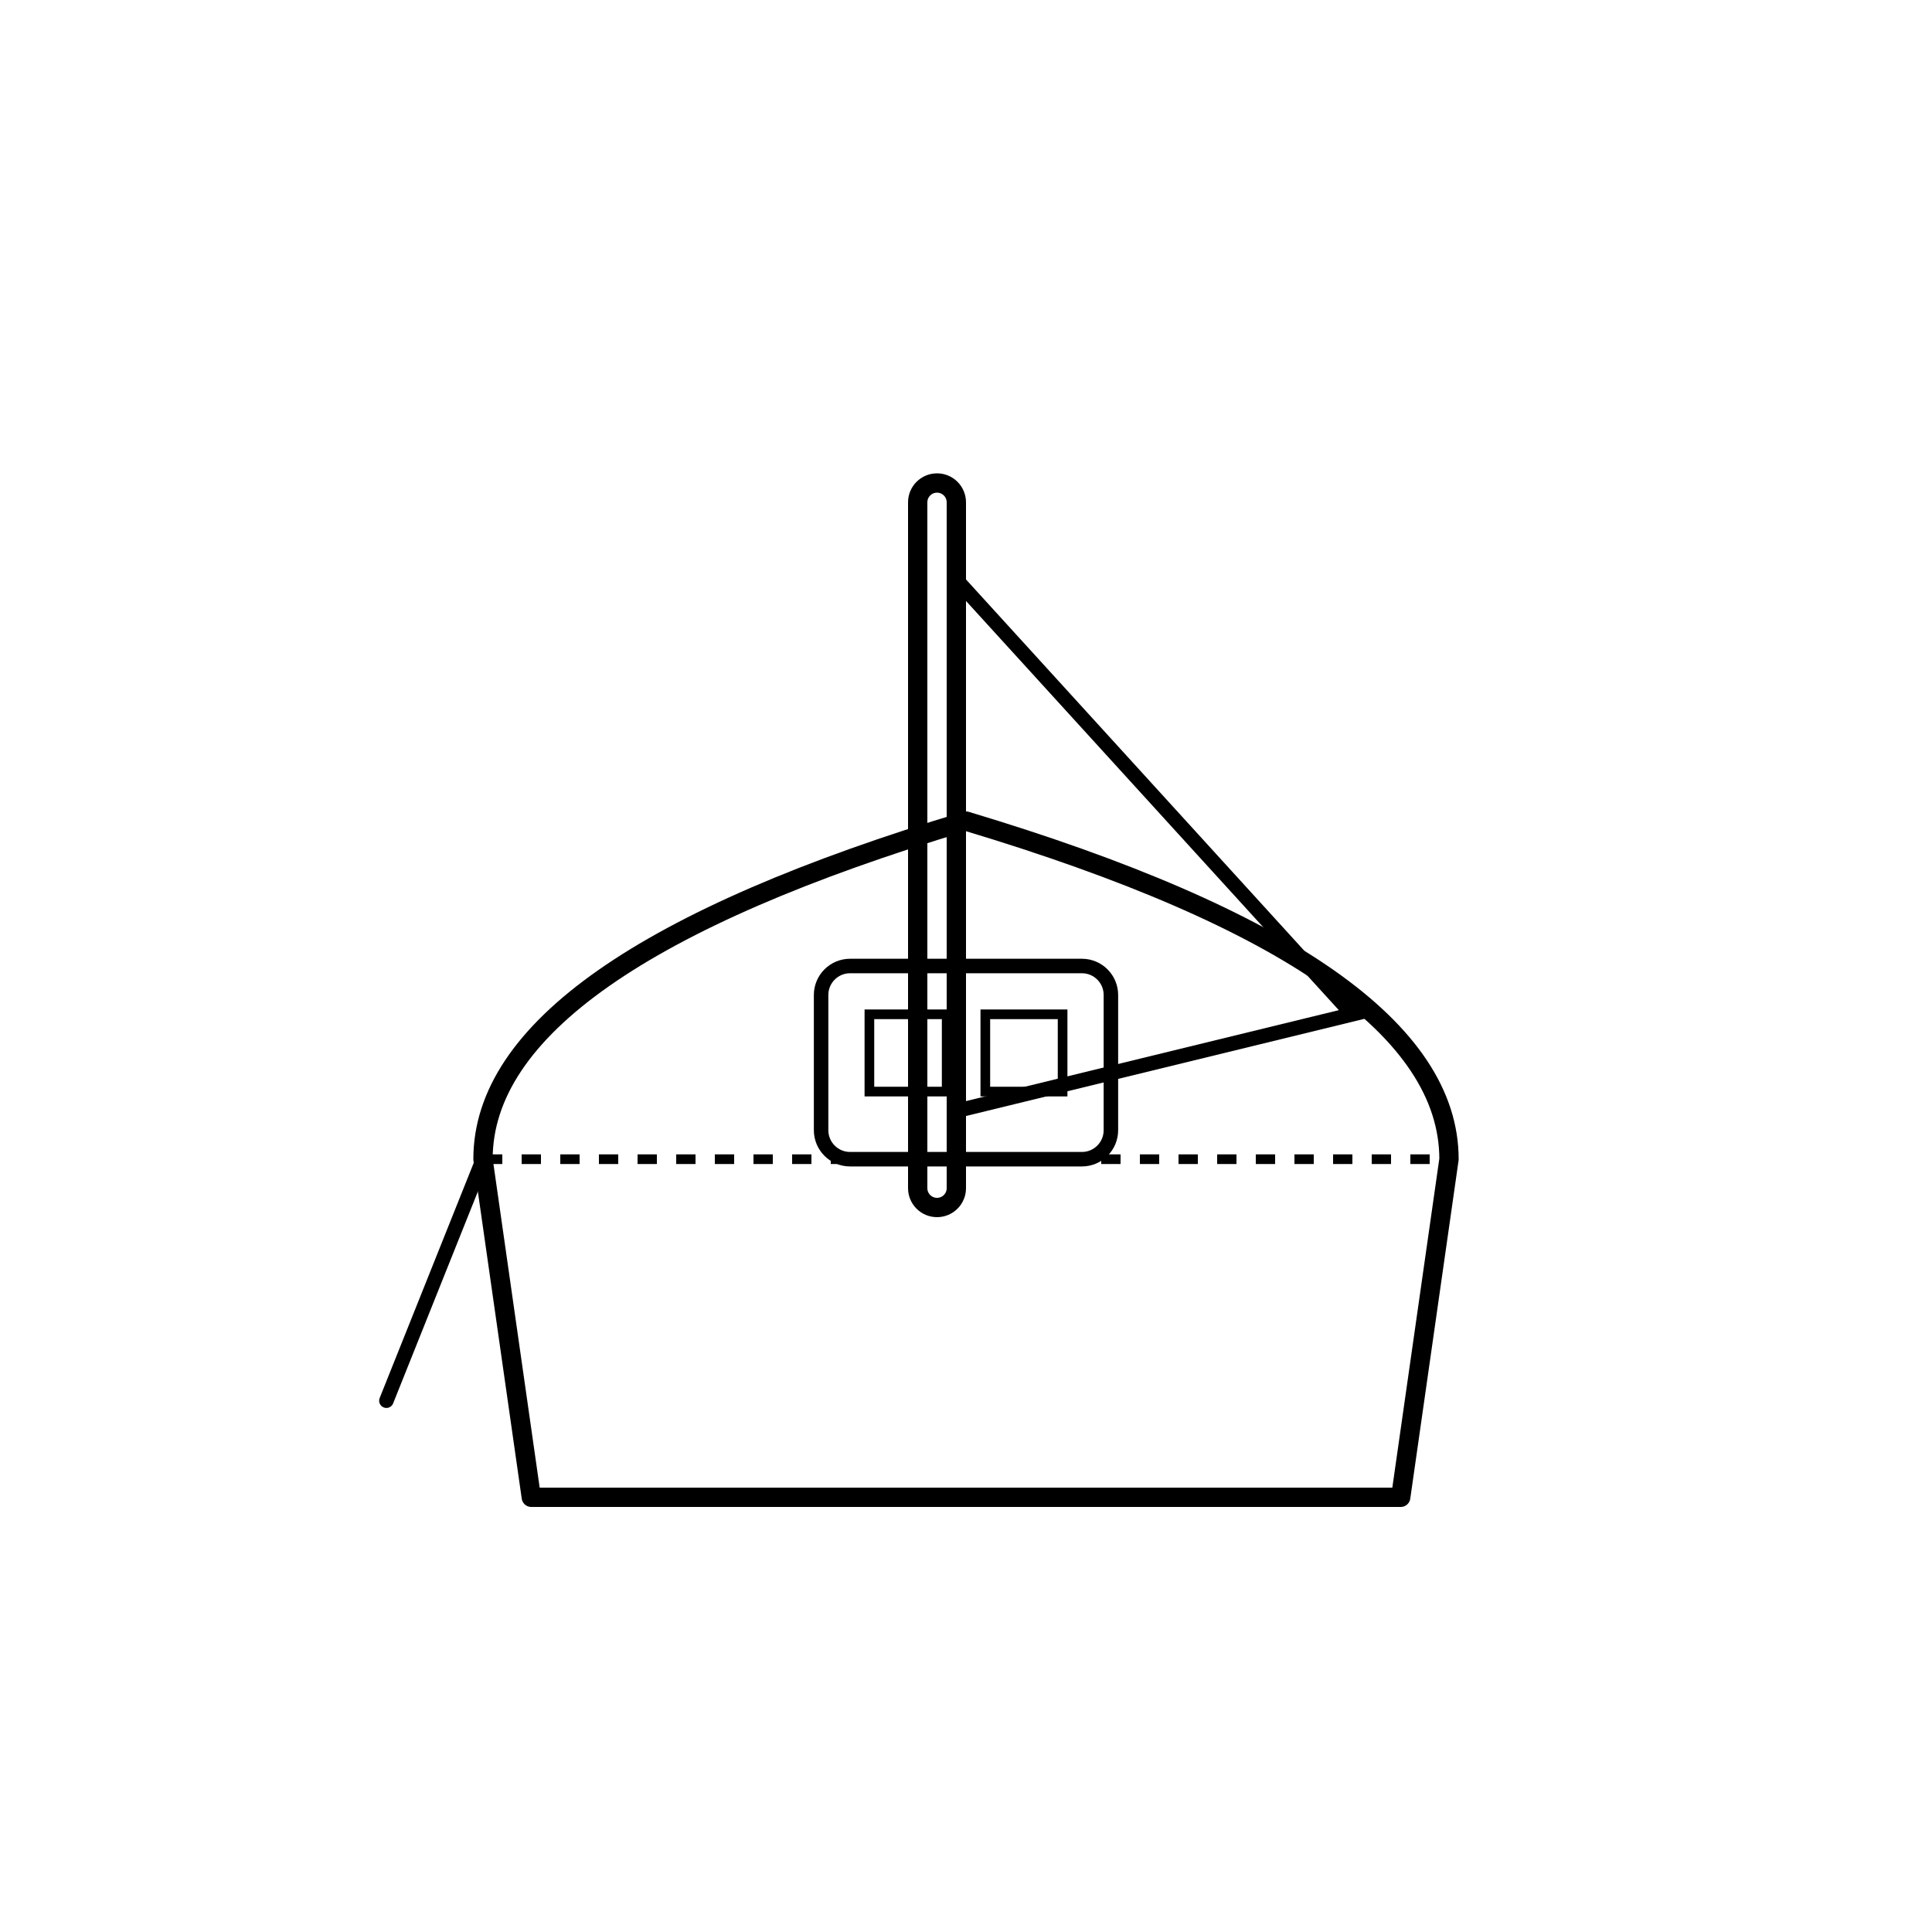
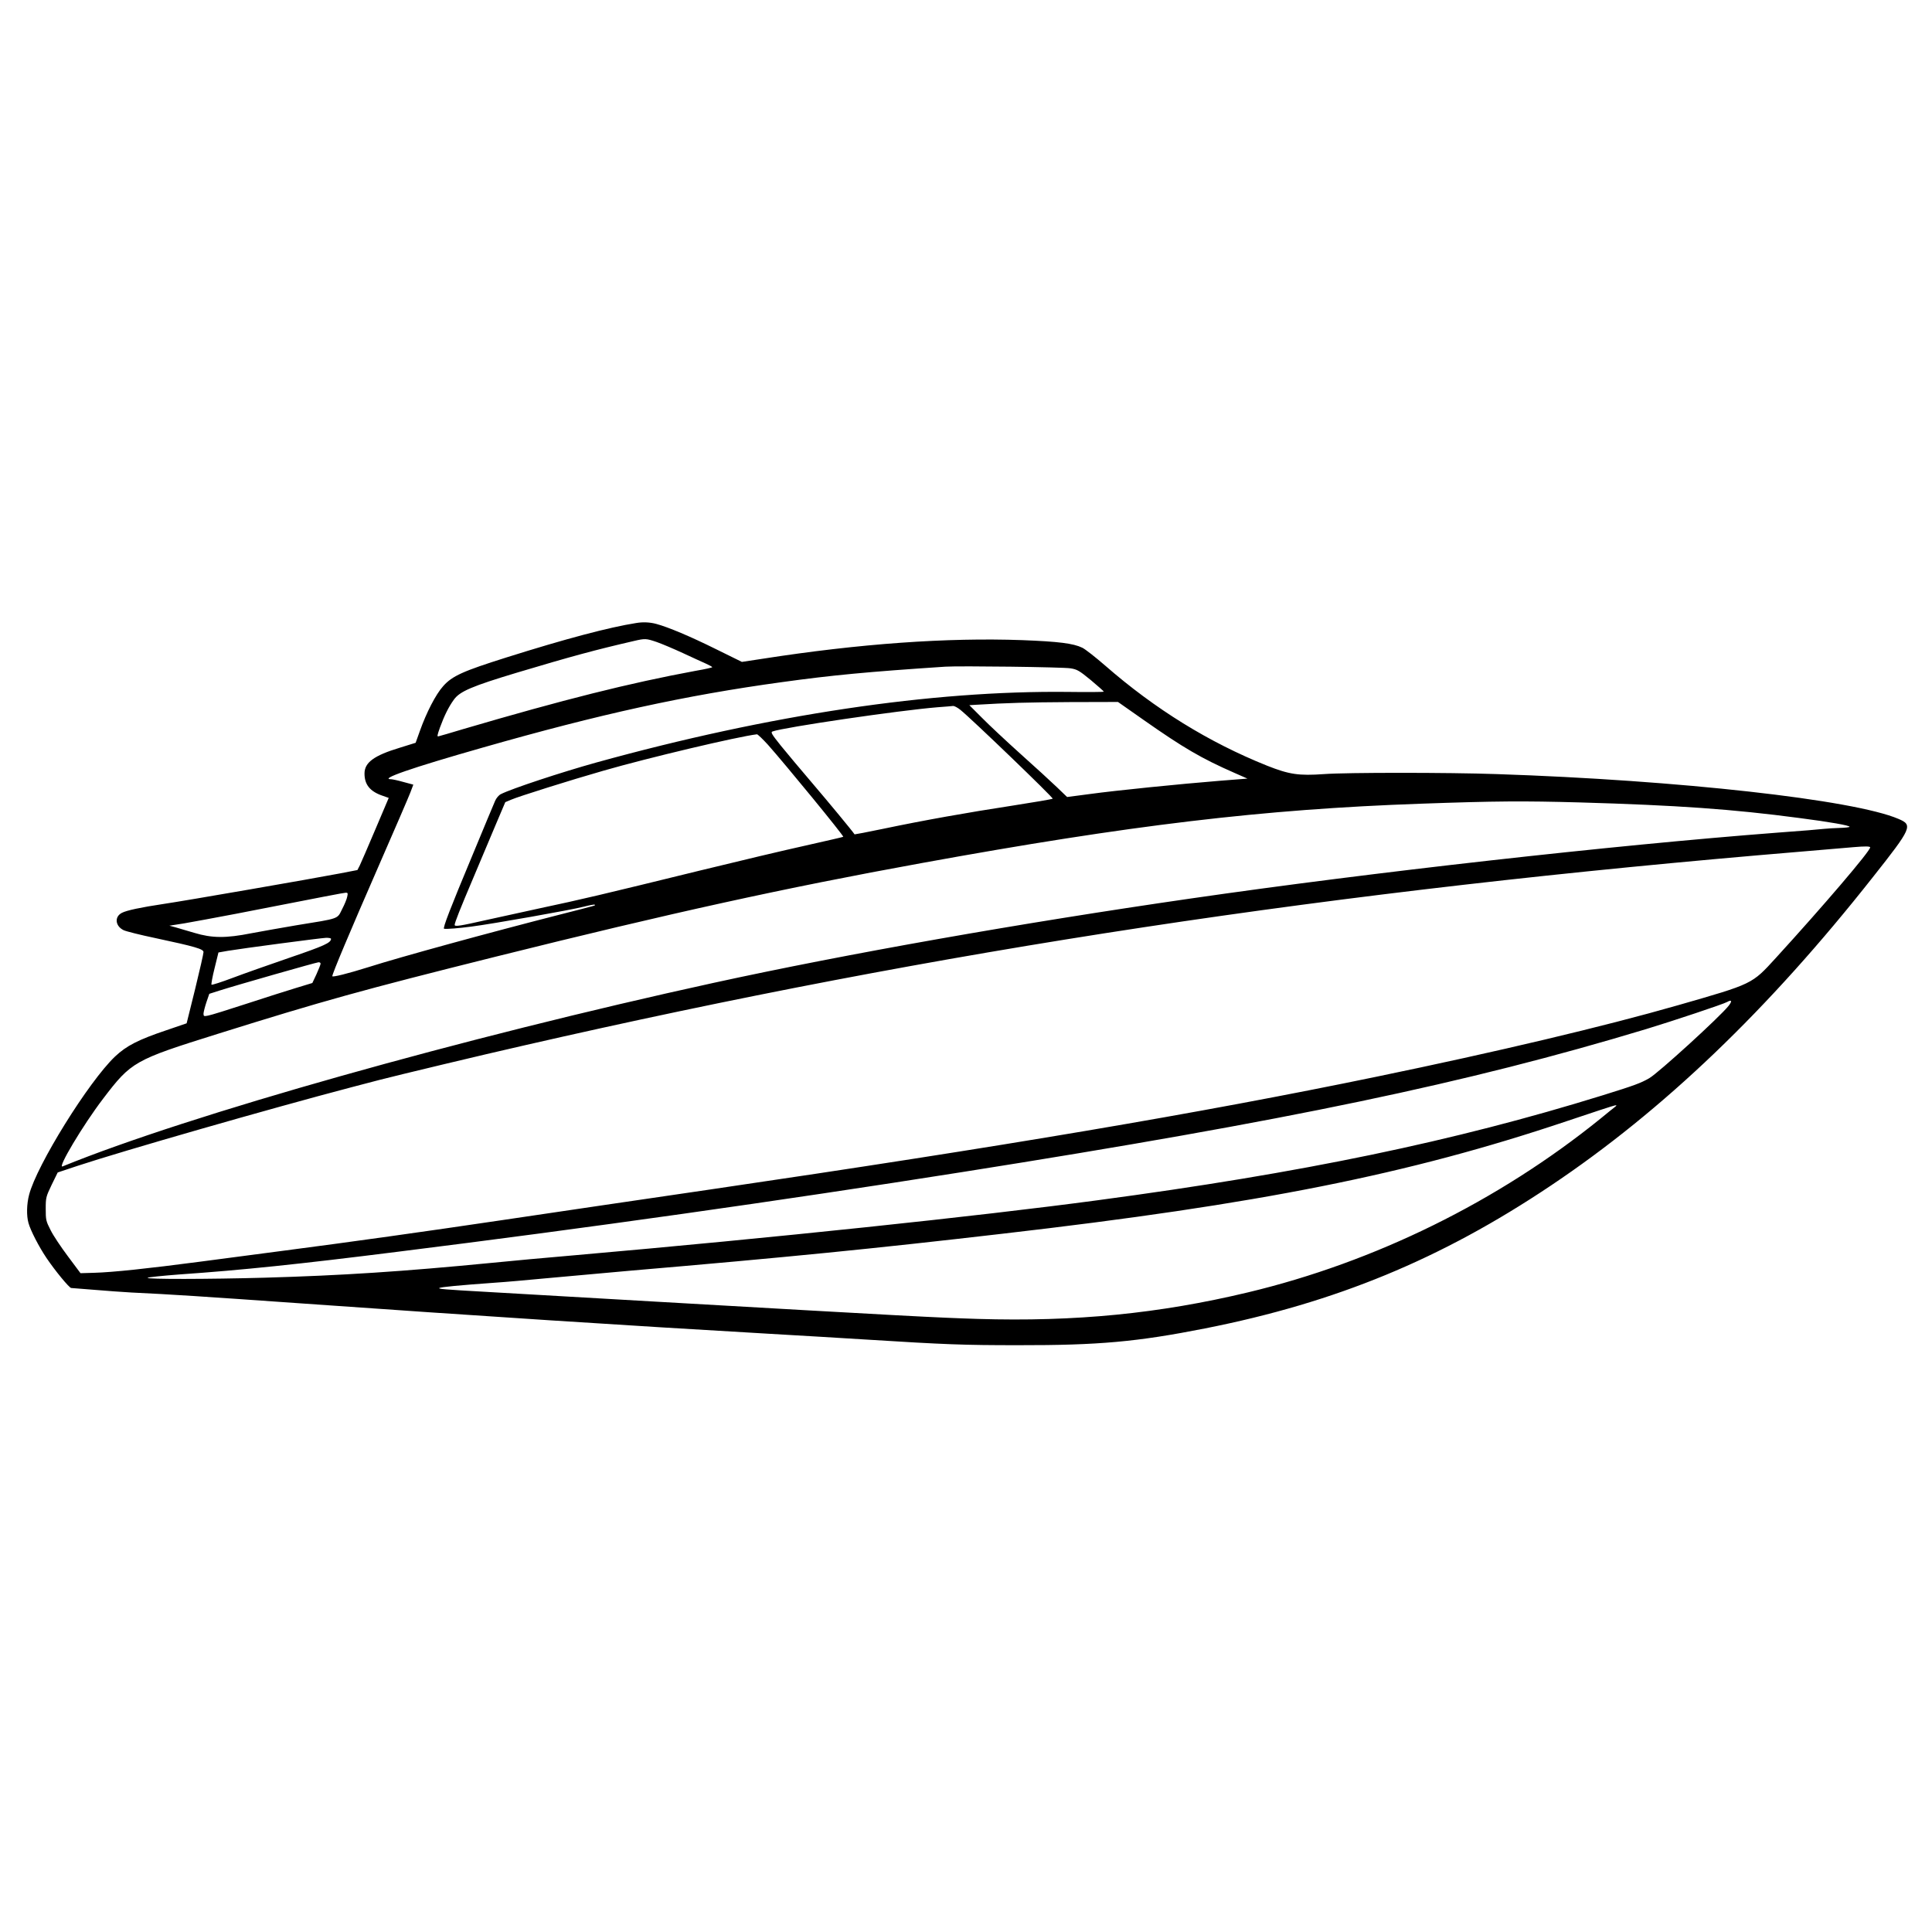
- <svg xmlns="http://www.w3.org/2000/svg" viewBox="0 0 200 200">
-   <path d="M50 120 Q50 100 100 85 Q150 100 150 120 L145 155 L55 155 Z" fill="none" stroke="black" stroke-width="2" stroke-linejoin="round" />
-   <path d="M50 120 L150 120" stroke="black" stroke-width="1" stroke-dasharray="2,2" />
-   <rect x="95" y="50" width="4" height="75" fill="none" stroke="black" stroke-width="2" rx="2" />
-   <path d="M99 60 L99 115 L140 105 Z" fill="none" stroke="black" stroke-width="1.5" />
-   <rect x="85" y="100" width="30" height="20" rx="3" fill="none" stroke="black" stroke-width="1.5" />
-   <rect x="90" y="105" width="8" height="8" fill="none" stroke="black" stroke-width="1" />
-   <rect x="102" y="105" width="8" height="8" fill="none" stroke="black" stroke-width="1" />
-   <path d="M50 120 L40 145" stroke="black" stroke-width="1.5" stroke-linecap="round" />
+ <svg xmlns="http://www.w3.org/2000/svg" version="1.0" width="1500pt" height="1500pt" viewBox="0 0 1500 1500" preserveAspectRatio="xMidYMid meet">
+   <g transform="translate(0,1500) scale(0.1,-0.1)" fill="#000000" stroke="none">
+     <path d="M4940 10163 c-210 -33 -547 -122 -1010 -268 -336 -106 -419 -143 -489 -222 -58 -64 -131 -207 -181 -348 -17 -49 -32 -90 -33 -92 -2 -1 -57 -18 -122 -38 -202 -61 -275 -115 -275 -201 0 -86 43 -139 140 -172 l48 -17 -104 -245 c-57 -135 -112 -261 -121 -280 l-18 -35 -140 -27 c-203 -39 -1205 -213 -1370 -237 -173 -26 -281 -49 -318 -68 -60 -30 -53 -103 13 -135 19 -9 130 -37 245 -61 309 -66 375 -85 375 -109 0 -12 -29 -140 -65 -287 l-66 -266 -155 -53 c-220 -74 -312 -121 -401 -205 -205 -195 -608 -844 -667 -1073 -19 -72 -21 -162 -5 -219 16 -58 80 -183 140 -272 66 -98 177 -233 192 -233 7 0 86 -7 177 -14 91 -8 221 -17 290 -21 318 -15 542 -30 1325 -85 1371 -97 2545 -173 3620 -235 242 -14 582 -34 755 -45 622 -39 761 -44 1185 -44 626 -1 923 26 1450 130 1017 201 1833 538 2684 1108 874 585 1690 1366 2502 2396 303 383 312 404 199 452 -347 149 -1708 301 -3120 348 -378 13 -1165 13 -1340 0 -197 -14 -270 -3 -442 65 -452 181 -871 440 -1257 777 -75 65 -155 128 -178 139 -70 34 -184 48 -466 59 -583 21 -1262 -27 -2019 -145 l-158 -24 -201 99 c-202 100 -371 171 -464 196 -48 13 -102 16 -155 7z m157 -147 c38 -13 130 -52 204 -86 74 -34 155 -72 181 -83 26 -12 48 -24 48 -27 0 -3 -57 -16 -128 -28 -518 -96 -1024 -223 -1807 -453 -93 -28 -178 -53 -188 -55 -15 -5 -14 3 9 68 33 90 67 160 108 216 45 64 142 105 491 210 421 126 610 177 905 245 89 21 97 20 177 -7z m3215 -205 c51 -8 68 -18 158 -92 55 -46 100 -86 100 -89 0 -3 -125 -4 -277 -2 -1060 12 -2318 -176 -3663 -548 -270 -75 -661 -204 -742 -246 -16 -8 -35 -31 -44 -52 -9 -20 -89 -212 -178 -427 -170 -407 -231 -564 -218 -566 25 -3 113 4 212 17 164 21 780 130 874 155 43 11 80 18 83 15 7 -7 26 -1 -267 -76 -548 -140 -1239 -329 -1490 -409 -159 -50 -280 -80 -280 -70 0 20 136 343 357 849 124 283 236 543 249 577 l23 61 -78 21 c-42 12 -85 21 -94 21 -96 0 153 87 708 245 913 261 1574 406 2326 509 390 54 665 80 1269 120 109 7 916 -3 972 -13z m569 -402 c305 -214 448 -298 704 -410 l100 -44 -215 -17 c-310 -25 -807 -75 -1010 -103 l-175 -23 -80 77 c-44 42 -170 158 -280 256 -110 99 -245 225 -299 280 l-100 100 49 3 c247 15 402 19 727 21 l378 1 201 -141z m-1425 80 c82 -65 724 -683 717 -690 -5 -4 -145 -28 -313 -54 -346 -53 -684 -113 -1004 -180 -120 -25 -220 -44 -221 -43 -17 26 -204 252 -327 396 -88 103 -198 234 -245 292 -72 90 -81 105 -65 111 87 32 984 164 1282 188 58 4 112 9 121 10 9 0 34 -13 55 -30z m-1494 -271 c135 -152 591 -708 585 -715 -2 -2 -134 -32 -293 -68 -159 -35 -530 -123 -824 -195 -758 -186 -919 -224 -1230 -290 -151 -33 -344 -75 -429 -94 -194 -44 -241 -52 -241 -37 0 17 41 121 145 366 53 127 131 310 172 408 l76 179 45 19 c57 25 461 152 716 225 350 101 1043 265 1193 283 6 0 44 -36 85 -81z m6303 -448 c757 -22 1186 -52 1705 -121 240 -31 390 -58 390 -68 0 -4 -35 -8 -77 -9 -43 -1 -96 -5 -118 -7 -22 -3 -188 -17 -370 -30 -1277 -98 -3142 -307 -4550 -511 -1327 -192 -2670 -429 -3705 -655 -1936 -423 -4080 -1027 -5054 -1425 -44 -18 159 322 314 525 220 289 242 301 890 504 821 257 1116 339 2165 601 1360 339 2233 531 3300 725 1620 295 2651 418 3875 461 589 21 796 22 1235 10z m2255 -349 c0 -29 -363 -454 -732 -858 -188 -206 -177 -200 -758 -367 -575 -165 -1406 -362 -2345 -556 -1380 -285 -2889 -540 -5170 -875 -628 -92 -1030 -151 -1630 -240 -593 -88 -1151 -166 -1680 -235 -170 -22 -465 -61 -654 -86 -403 -53 -675 -82 -821 -86 l-105 -3 -97 130 c-54 72 -115 163 -135 204 -36 70 -38 80 -38 165 0 88 2 95 46 187 l47 96 153 51 c344 114 1504 447 2129 611 63 16 160 42 214 56 143 37 797 194 1128 269 3236 741 6277 1202 9923 1505 198 17 378 32 400 34 82 7 125 7 125 -2z m-11824 -382 c-3 -18 -21 -62 -40 -98 -39 -78 -16 -70 -356 -125 -118 -20 -276 -48 -350 -62 -196 -39 -304 -38 -440 3 -58 17 -125 37 -150 44 l-45 12 115 18 c63 11 243 44 400 74 691 135 836 163 854 164 16 1 18 -4 12 -30z m-126 -328 c0 -31 -54 -55 -320 -146 -157 -54 -356 -124 -443 -157 -88 -33 -162 -57 -165 -53 -3 3 7 61 24 128 l30 122 74 13 c107 18 718 99 763 101 20 0 37 -3 37 -8z m-81 -193 c0 -7 -15 -44 -32 -82 l-32 -68 -125 -38 c-69 -21 -243 -76 -386 -123 -144 -47 -278 -89 -298 -92 -33 -7 -36 -5 -36 16 1 13 11 53 23 89 l22 64 75 24 c145 46 755 220 773 221 9 1 17 -5 16 -11z m10932 -327 c-67 -85 -544 -520 -616 -562 -66 -38 -114 -56 -362 -133 -1155 -358 -2329 -602 -3923 -815 -925 -124 -2519 -292 -4050 -426 -223 -19 -517 -46 -655 -60 -687 -67 -1161 -98 -1760 -115 -439 -12 -922 -13 -909 -1 5 5 115 16 244 26 491 34 931 80 1695 176 1475 184 2959 394 4385 619 2544 402 3920 690 5310 1110 204 62 604 195 630 211 35 20 40 7 11 -30z m-881 -784 c-9 -7 -61 -48 -115 -93 -793 -641 -1749 -1112 -2736 -1348 -690 -165 -1340 -229 -2098 -206 -320 10 -535 21 -2516 135 -621 36 -1206 70 -1300 75 -323 18 -377 23 -364 30 14 8 153 21 429 41 80 5 258 21 395 34 138 13 437 40 665 60 1207 103 1889 171 2880 286 1997 230 3154 461 4383 874 199 67 369 123 377 123 13 1 13 0 0 -11z" />
+   </g>
</svg>
